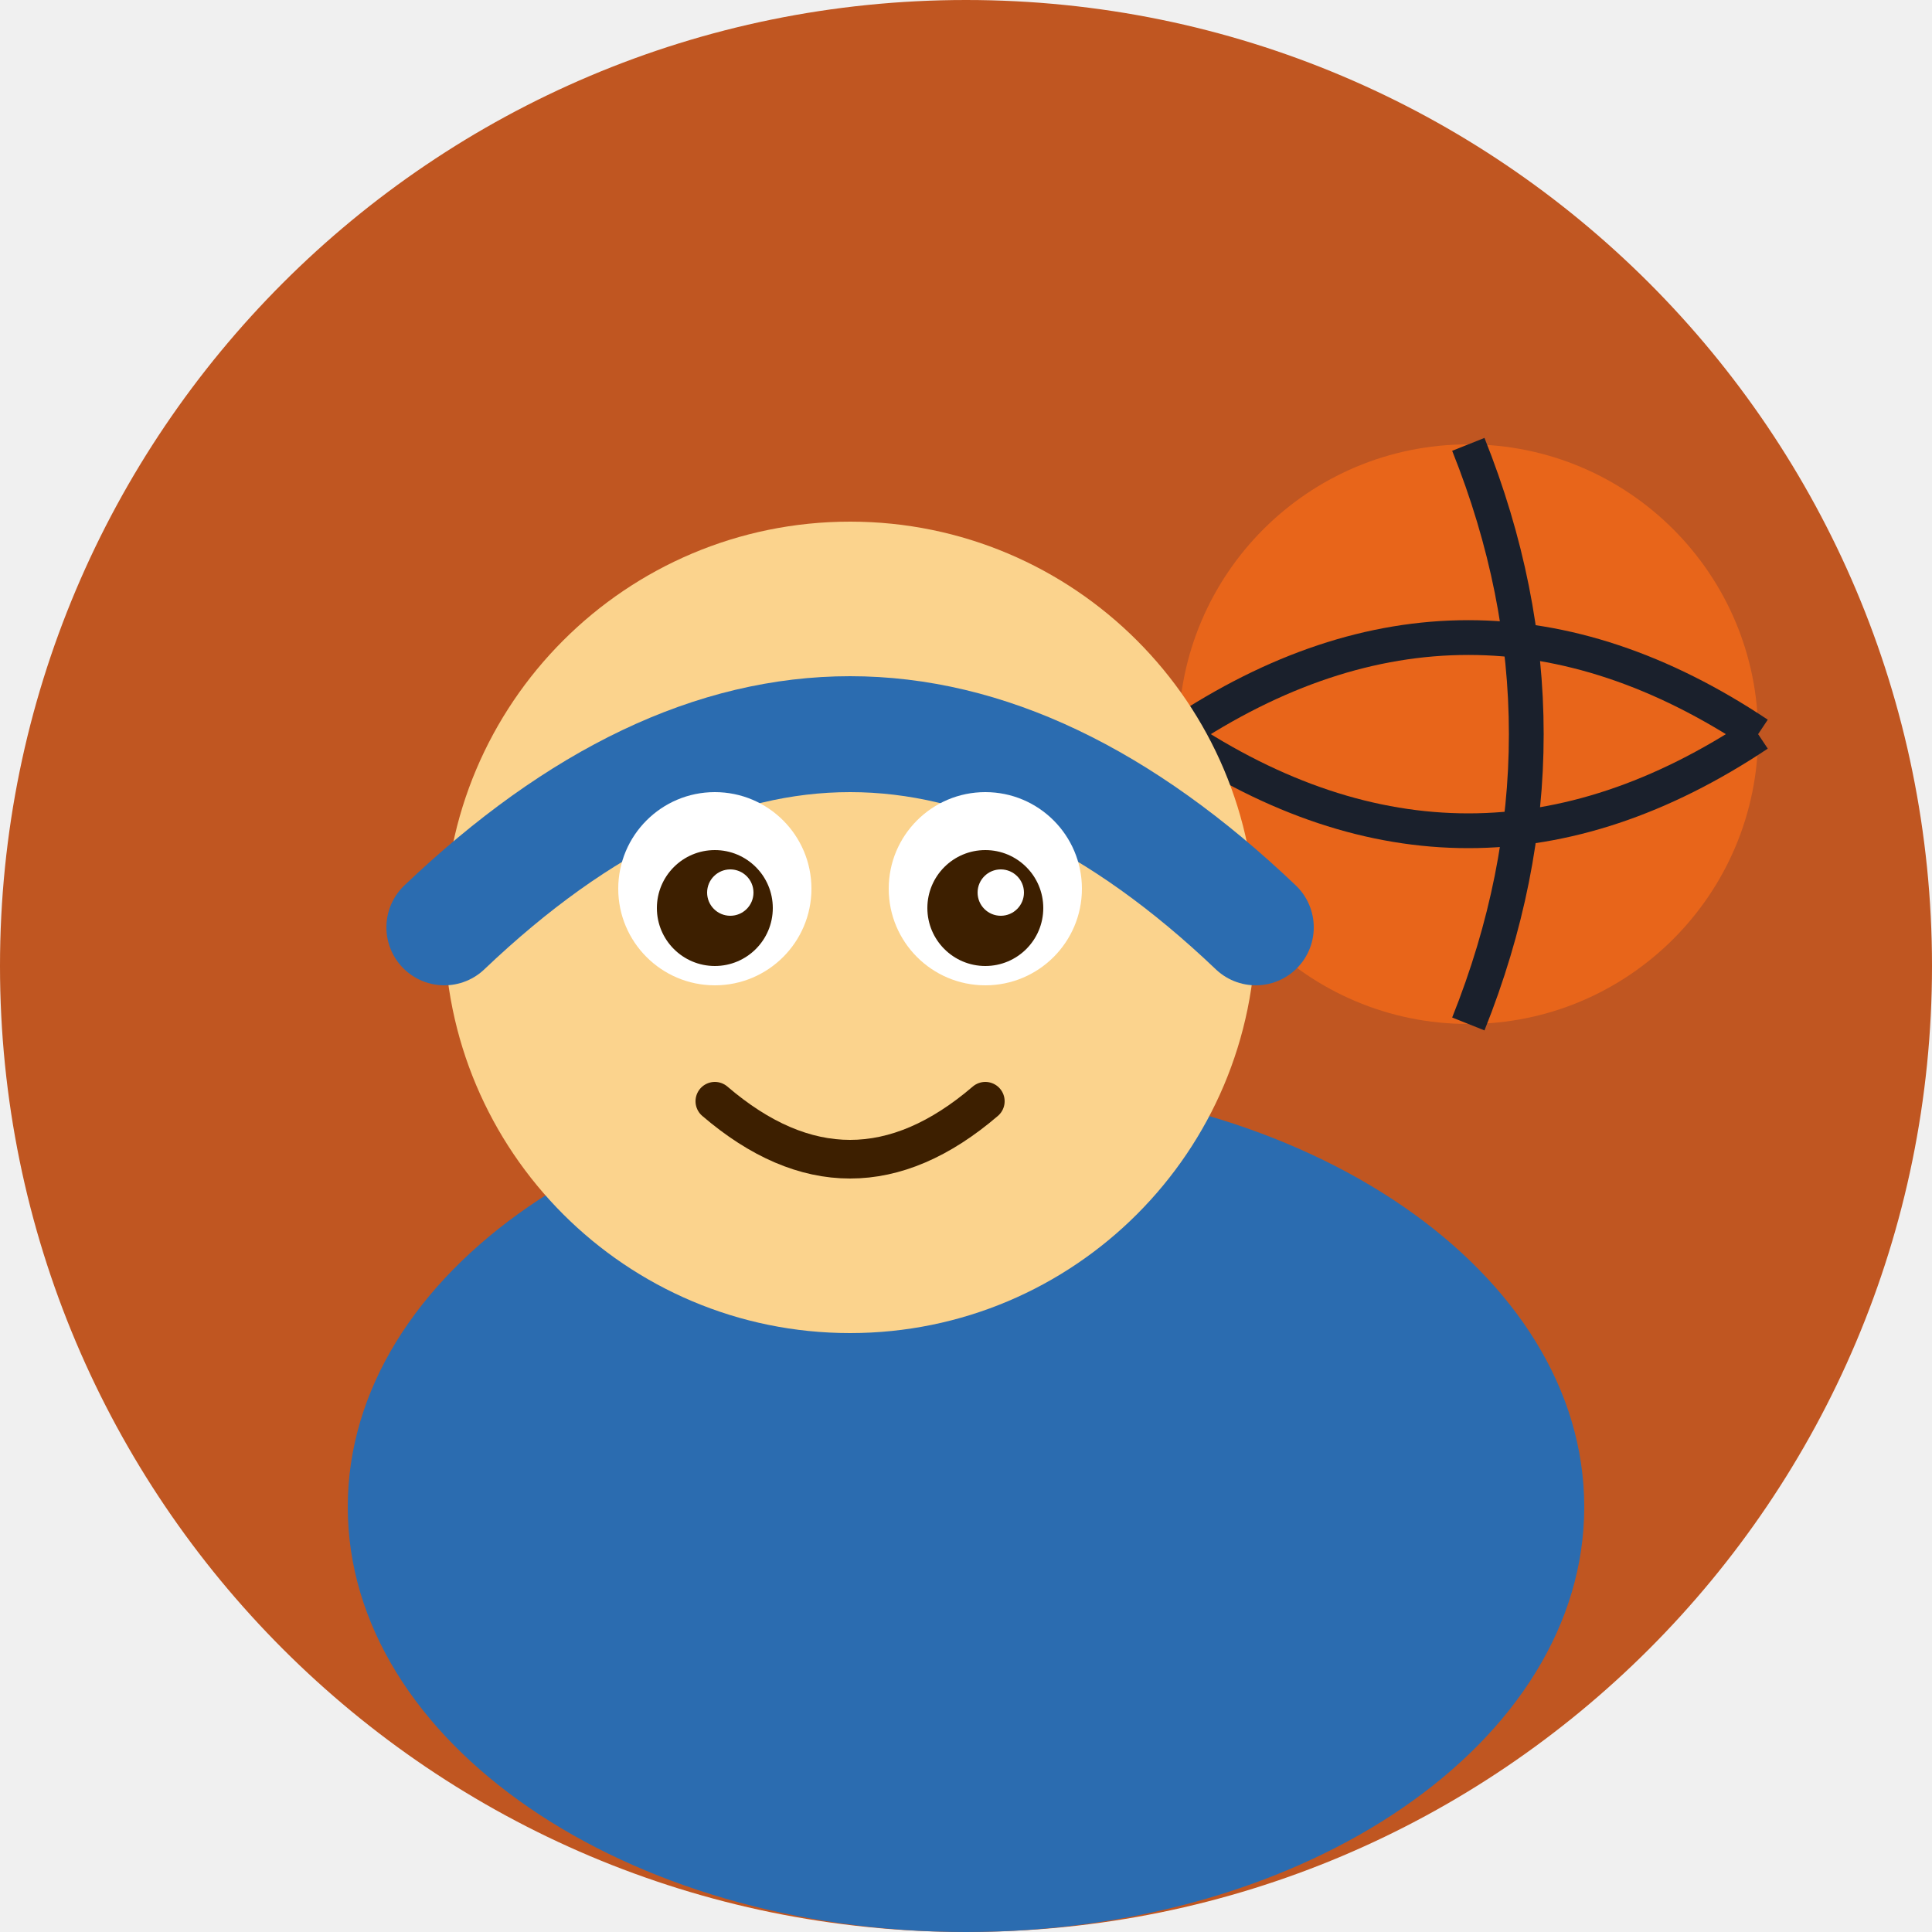
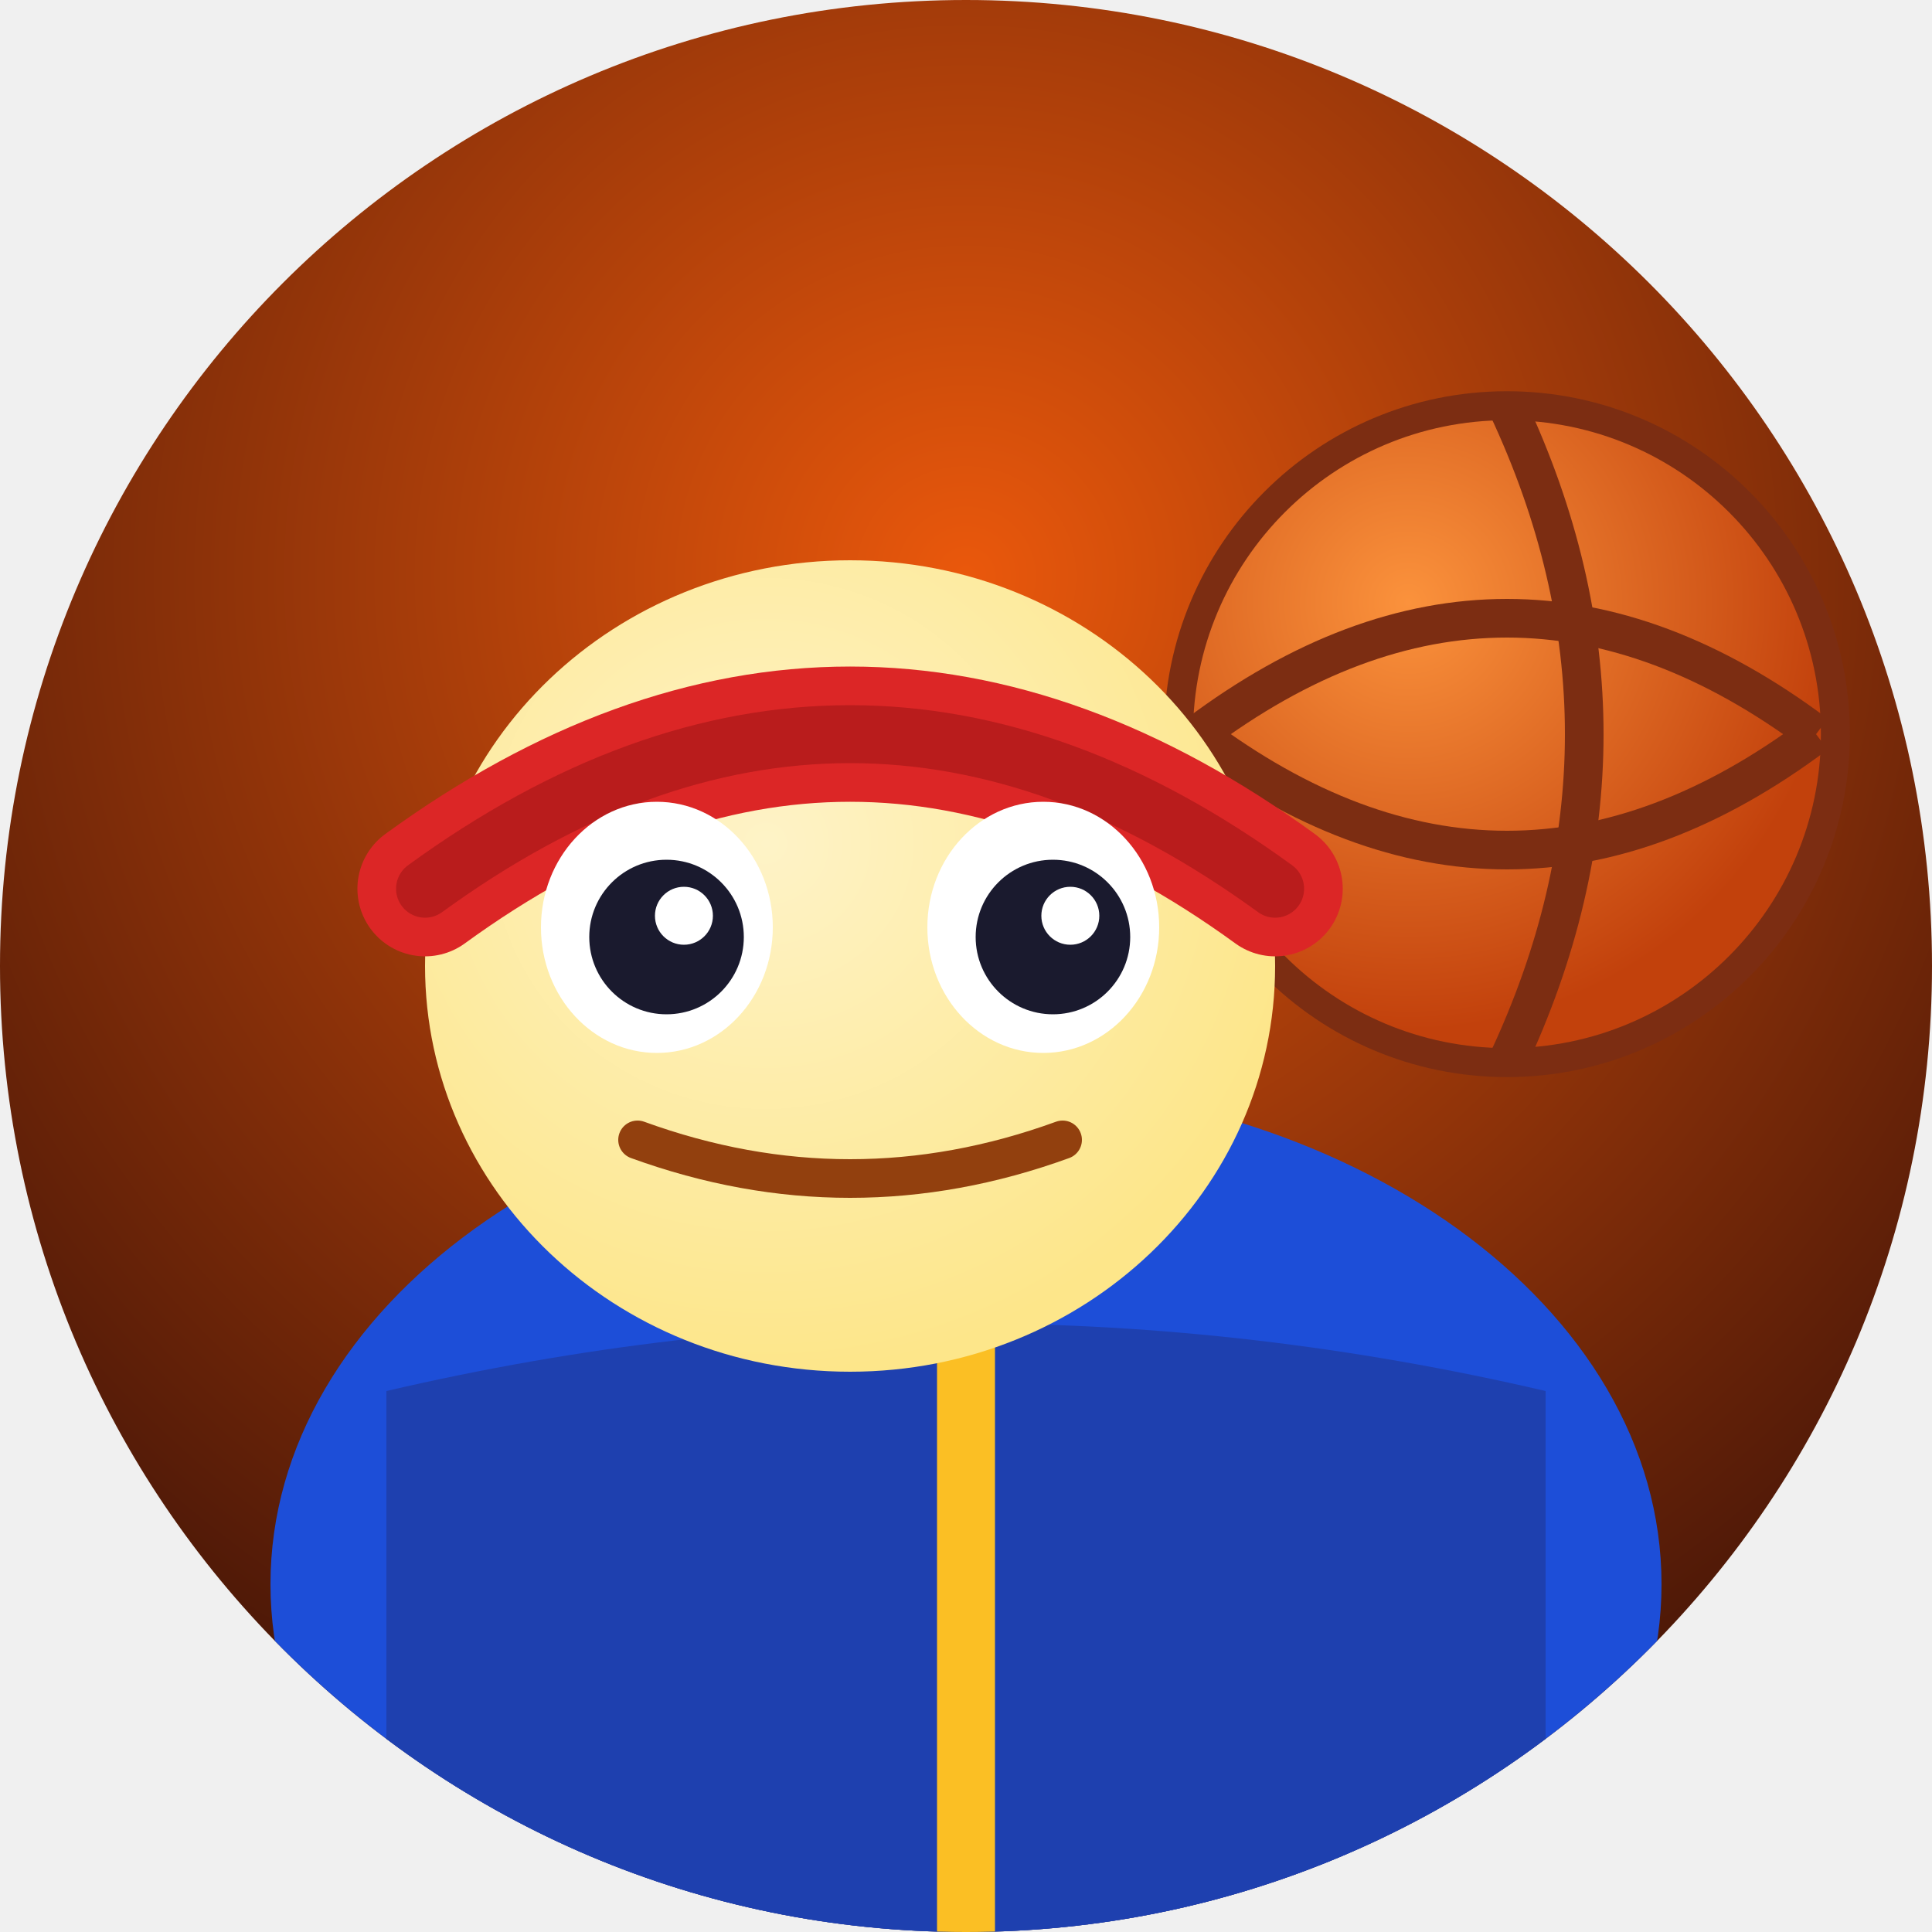
<svg xmlns="http://www.w3.org/2000/svg" viewBox="0 0 100 100">
-   <circle cx="50" cy="50" r="50" fill="#c05621" />
-   <ellipse cx="50" cy="78" rx="32" ry="22" fill="#2b6cb0" />
-   <circle cx="76" cy="38" r="15" fill="#e8651a" />
-   <path d="M61,38 Q76,28 91,38" stroke="#1a202c" stroke-width="1.8" fill="none" />
-   <path d="M61,38 Q76,48 91,38" stroke="#1a202c" stroke-width="1.8" fill="none" />
-   <path d="M76,23 Q82,38 76,53" stroke="#1a202c" stroke-width="1.8" fill="none" />
-   <circle cx="44" cy="48" r="21" fill="#fbd38d" />
-   <path d="M23,48 Q44,28 65,48" stroke="#2b6cb0" stroke-width="6" fill="none" stroke-linecap="round" />
-   <circle cx="37" cy="46" r="5" fill="#fff" />
-   <circle cx="51" cy="46" r="5" fill="#fff" />
-   <circle cx="37" cy="47" r="3" fill="#3d1f00" />
-   <circle cx="51" cy="47" r="3" fill="#3d1f00" />
-   <circle cx="37.8" cy="46.2" r="1.2" fill="#fff" />
-   <circle cx="51.8" cy="46.2" r="1.2" fill="#fff" />
-   <path d="M37 57 Q44 63 51 57" stroke="#3d1f00" stroke-width="2" fill="none" stroke-linecap="round" />
+   <defs>
+     <clipPath id="c">
+       <circle cx="50" cy="50" r="50" />
+     </clipPath>
+     <radialGradient id="bg" cx="50%" cy="30%" r="70%">
+       <stop offset="0%" stop-color="#EA580C" />
+       <stop offset="100%" stop-color="#431407" />
+     </radialGradient>
+     <radialGradient id="face" cx="40%" cy="35%" r="65%">
+       <stop offset="0%" stop-color="#FEF3C7" />
+       <stop offset="100%" stop-color="#FDE68A" />
+     </radialGradient>
+     <radialGradient id="bball" cx="35%" cy="30%" r="65%">
+       <stop offset="0%" stop-color="#FB923C" />
+       <stop offset="100%" stop-color="#C2410C" />
+     </radialGradient>
+   </defs>
+   <g clip-path="url(#c)">
+     <circle cx="50" cy="50" r="50" fill="url(#bg)" />
+     <ellipse cx="50" cy="82" rx="36" ry="26" fill="#1D4ED8" />
+     <path d="M20 72 Q50 65 80 72 L80 100 L20 100Z" fill="#1E40AF" />
+     <path d="M50 65 L50 100" stroke="#FBBF24" stroke-width="3" />
+     <circle cx="78" cy="38" r="17" fill="url(#bball)" />
+     <circle cx="78" cy="38" r="17" fill="none" stroke="#7C2D12" stroke-width="1.5" />
+     <path d="M62,38 Q78,26 94,38" stroke="#7C2D12" stroke-width="2" fill="none" />
+     <path d="M62,38 Q78,50 94,38" stroke="#7C2D12" stroke-width="2" fill="none" />
+     <path d="M78,21 Q86,38 78,55" stroke="#7C2D12" stroke-width="2" fill="none" />
+     <ellipse cx="44" cy="50" rx="22" ry="21" fill="url(#face)" />
+     <path d="M22,46 Q44,30 66,46" stroke="#DC2626" stroke-width="7" fill="none" stroke-linecap="round" />
+     <path d="M22,46 Q44,30 66,46" stroke="#B91C1C" stroke-width="3" fill="none" stroke-linecap="round" />
+     <ellipse cx="34" cy="48" rx="6" ry="6.5" fill="#fff" />
+     <ellipse cx="54" cy="48" rx="6" ry="6.5" fill="#fff" />
+     <circle cx="34.5" cy="48.5" r="4" fill="#1A1A2E" />
+     <circle cx="54.5" cy="48.5" r="4" fill="#1A1A2E" />
+     <circle cx="35.4" cy="47.4" r="1.5" fill="#fff" />
+     <circle cx="55.4" cy="47.4" r="1.5" fill="#fff" />
+     <path d="M33 59 Q44 63 55 59" stroke="#92400E" stroke-width="2" fill="none" stroke-linecap="round" />
+   </g>
</svg>
